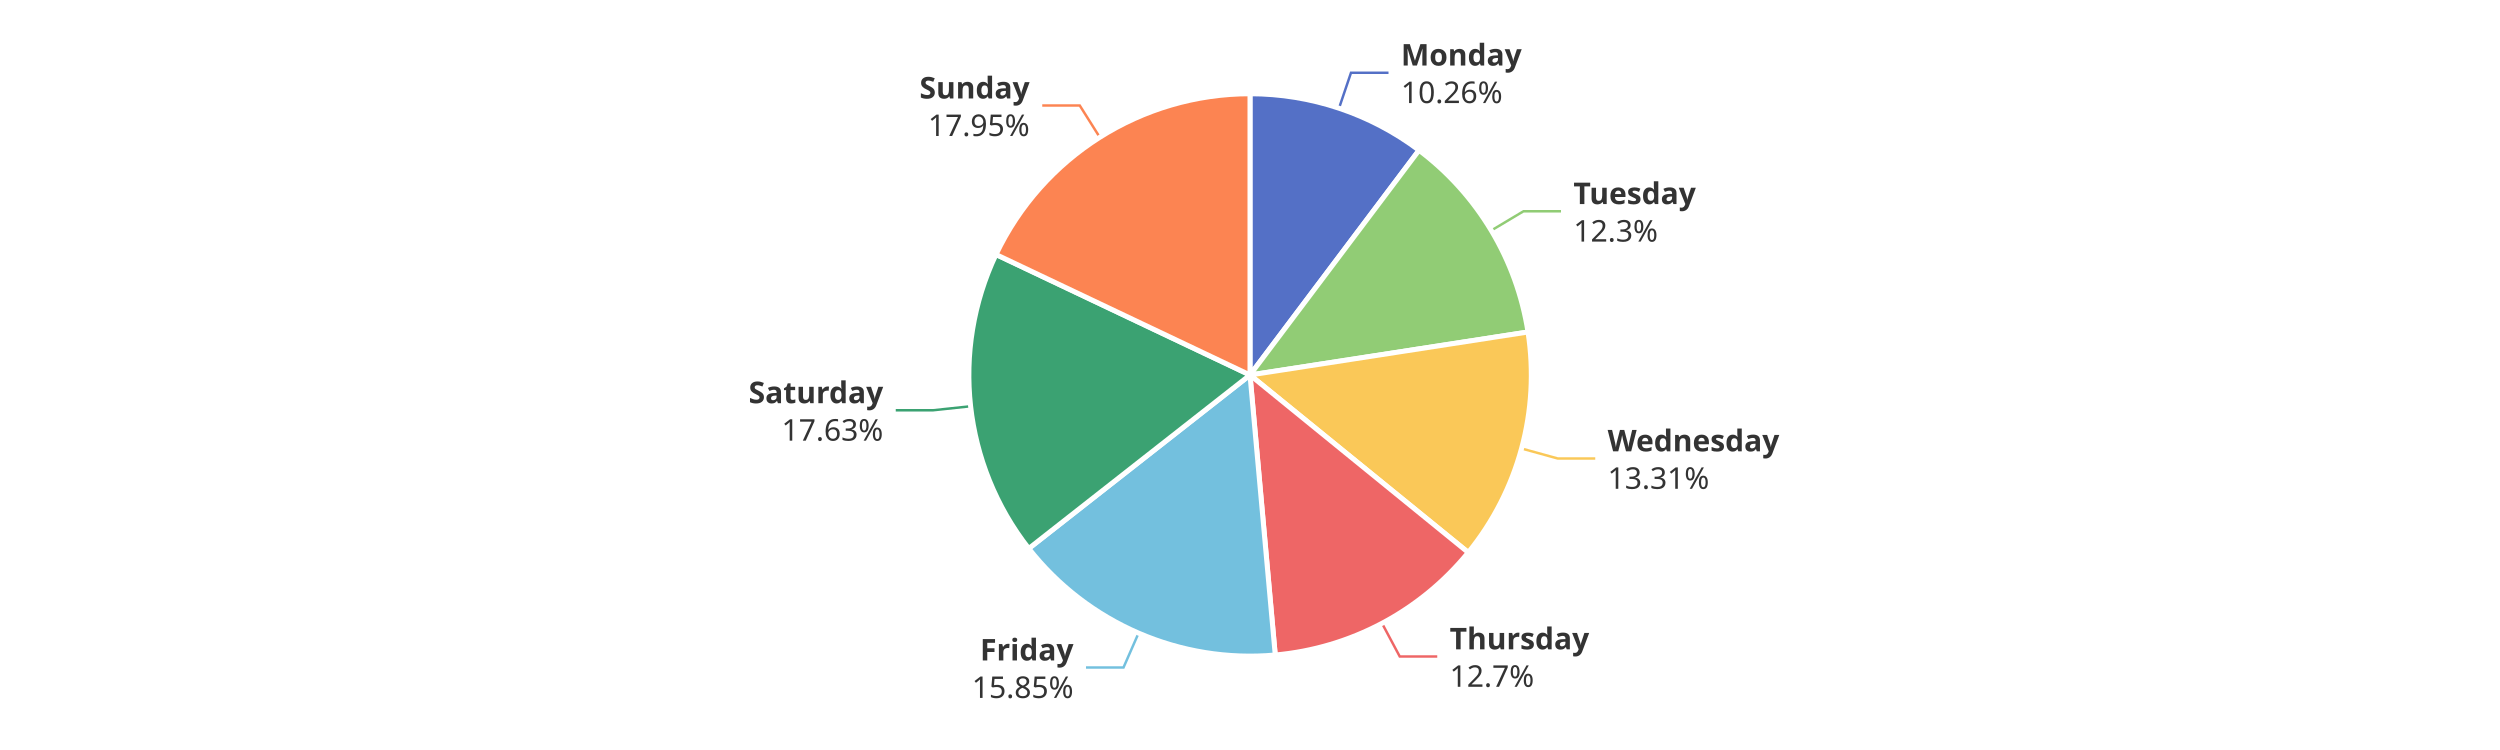
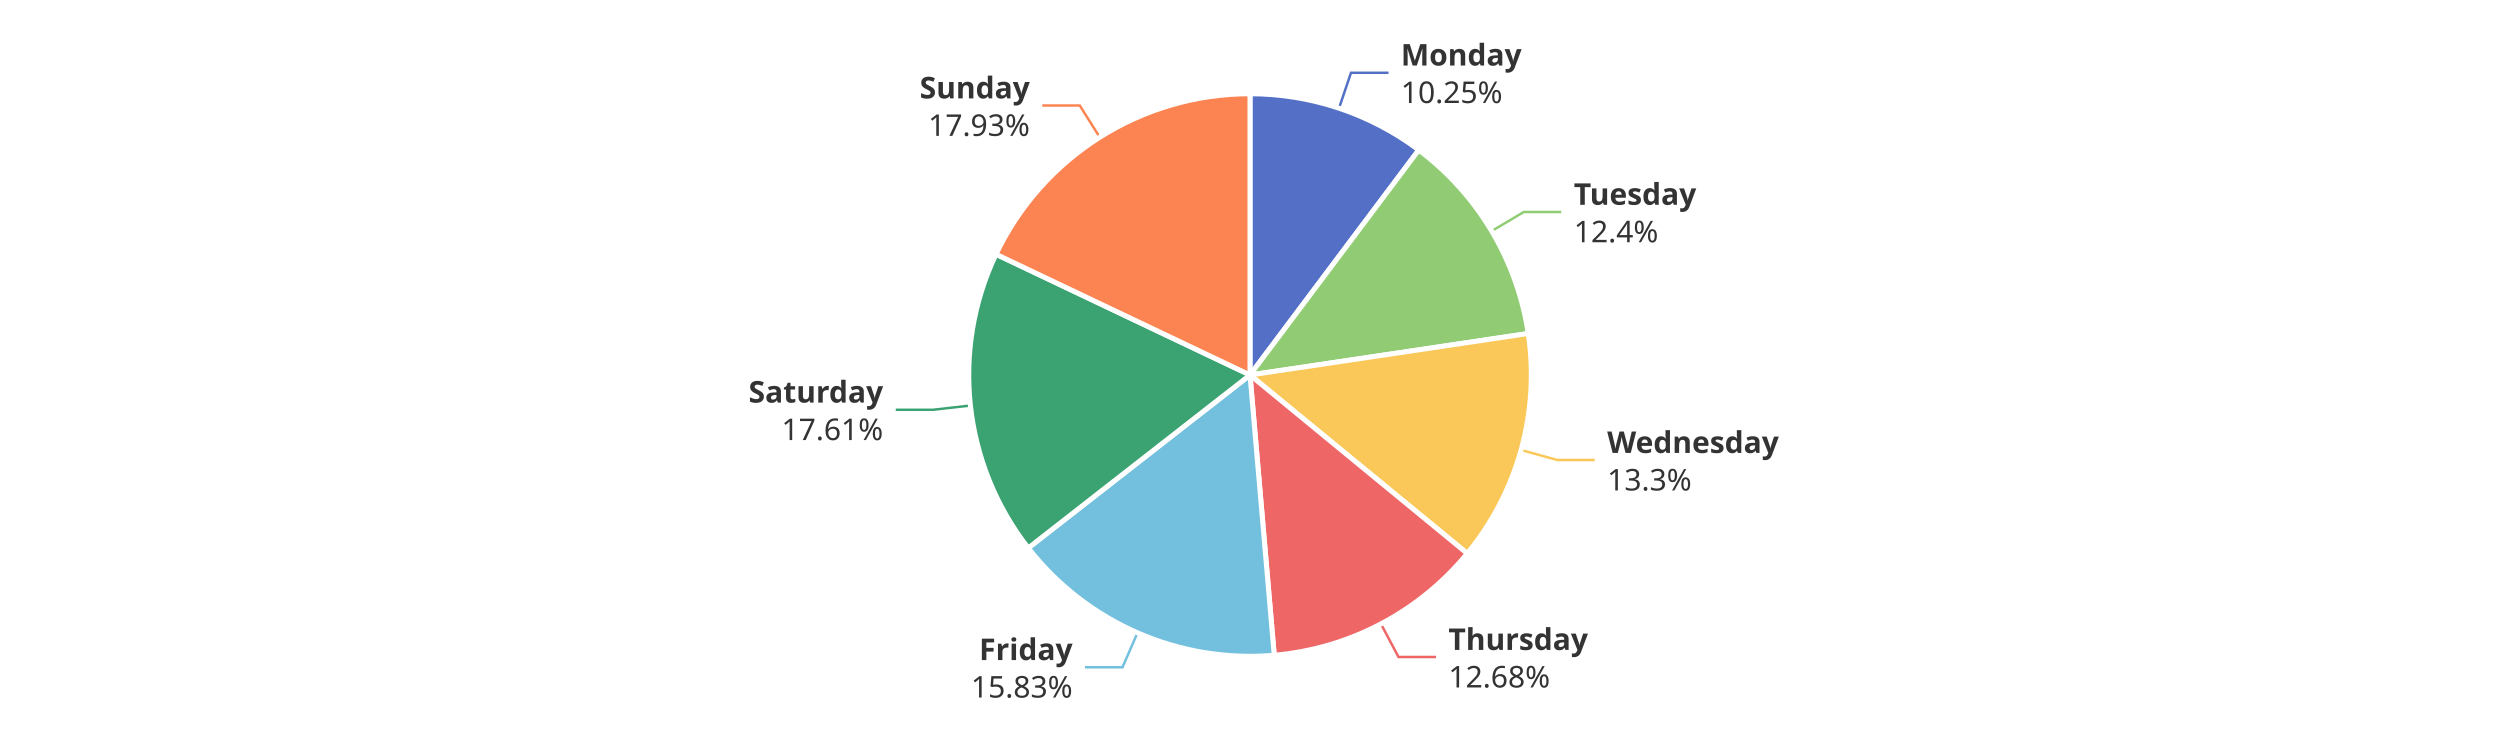
<svg xmlns="http://www.w3.org/2000/svg" width="1000" height="300" version="1.1" baseProfile="full" viewBox="0 0 1000 300">
  <rect width="1000" height="300" x="0" y="0" id="0" fill="#ffffff" />
  <polyline points="535.6 43.3 540.4 29.1 555.4 29.1" fill="none" stroke="#5470c6" />
-   <polyline points="596.5 92.2 609.4 84.5 624.4 84.5" fill="none" stroke="#91cc75" />
-   <polyline points="608.6 179.4 623.1 183.4 638.1 183.4" fill="none" stroke="#fac858" />
-   <polyline points="552.8 249.3 559.9 262.6 574.9 262.6" fill="none" stroke="#ee6666" />
-   <polyline points="455.4 253.3 449.4 267 434.4 267" fill="none" stroke="#73c0de" />
-   <polyline points="388.2 162.5 373.3 164.1 358.3 164.1" fill="none" stroke="#3ba272" />
+   <polyline points="596.7 92.4 609.5 84.8 624.5 84.8" fill="none" stroke="#91cc75" />
+   <polyline points="608.4 180 622.9 184 637.9 184" fill="none" stroke="#fac858" />
+   <polyline points="552.4 249.6 559.4 262.8 574.4 262.8" fill="none" stroke="#ee6666" />
+   <polyline points="455 253.1 449 266.9 434 266.9" fill="none" stroke="#73c0de" />
+   <polyline points="388.2 162.2 373.3 163.9 358.3 163.9" fill="none" stroke="#3ba272" />
  <polyline points="439.9 54.9 431.9 42.2 416.9 42.2" fill="none" stroke="#fc8452" />
-   <path d="M500 37.5A112.5 112.5 0 0 1 567.6 60.1L500 150Z" fill="#5470c6" stroke="#fff" stroke-width="2" stroke-linejoin="round" />
-   <path d="M567.6 60.1A112.5 112.5 0 0 1 611.2 132.8L500 150Z" fill="#91cc75" stroke="#fff" stroke-width="2" stroke-linejoin="round" />
-   <path d="M611.2 132.8A112.5 112.5 0 0 1 587.3 221L500 150Z" fill="#fac858" stroke="#fff" stroke-width="2" stroke-linejoin="round" />
-   <path d="M587.3 221A112.5 112.5 0 0 1 510.1 262L500 150Z" fill="#ee6666" stroke="#fff" stroke-width="2" stroke-linejoin="round" />
-   <path d="M510.1 262A112.5 112.5 0 0 1 411.5 219.4L500 150Z" fill="#73c0de" stroke="#fff" stroke-width="2" stroke-linejoin="round" />
-   <path d="M411.5 219.4A112.5 112.5 0 0 1 398.4 101.8L500 150Z" fill="#3ba272" stroke="#fff" stroke-width="2" stroke-linejoin="round" />
-   <path d="M398.4 101.8A112.5 112.5 0 0 1 500 37.5L500 150Z" fill="#fc8452" stroke="#fff" stroke-width="2" stroke-linejoin="round" />
-   <path d="M0 -15l42.8 0l0 30l-42.8 0Z" transform="translate(560.3888 29.0662)" fill="none" />
-   <text dominant-baseline="central" text-anchor="start" style="font-size:12px;font-family:sans-serif;font-weight:bold;" y="-7.5" transform="translate(560.3888 29.0662)" fill="#333" stroke="rgb(255,255,255)" stroke-width="2" paint-order="stroke" stroke-miterlimit="2">Monday</text>
-   <text dominant-baseline="central" text-anchor="start" style="font-size:12px;font-family:sans-serif;" y="7.5" transform="translate(560.3888 29.0662)" fill="#333" stroke="rgb(255,255,255)" stroke-width="2" paint-order="stroke" stroke-miterlimit="2">10.26%</text>
-   <path d="M0 -15l46.2 0l0 30l-46.2 0Z" transform="translate(629.3758 84.4777)" fill="none" />
-   <text dominant-baseline="central" text-anchor="start" style="font-size:12px;font-family:sans-serif;font-weight:bold;" y="-7.5" transform="translate(629.3758 84.4777)" fill="#333" stroke="rgb(255,255,255)" stroke-width="2" paint-order="stroke" stroke-miterlimit="2">Tuesday</text>
-   <text dominant-baseline="central" text-anchor="start" style="font-size:12px;font-family:sans-serif;" y="7.5" transform="translate(629.3758 84.4777)" fill="#333" stroke="rgb(255,255,255)" stroke-width="2" paint-order="stroke" stroke-miterlimit="2">12.3%</text>
-   <path d="M0 -15l63.6 0l0 30l-63.6 0Z" transform="translate(643.0548 183.3733)" fill="none" />
-   <text dominant-baseline="central" text-anchor="start" style="font-size:12px;font-family:sans-serif;font-weight:bold;" y="-7.5" transform="translate(643.0548 183.3733)" fill="#333" stroke="rgb(255,255,255)" stroke-width="2" paint-order="stroke" stroke-miterlimit="2">Wednesday</text>
-   <text dominant-baseline="central" text-anchor="start" style="font-size:12px;font-family:sans-serif;" y="7.5" transform="translate(643.0548 183.3733)" fill="#333" stroke="rgb(255,255,255)" stroke-width="2" paint-order="stroke" stroke-miterlimit="2">13.31%</text>
-   <path d="M0 -15l50.2 0l0 30l-50.2 0Z" transform="translate(579.8733 262.5675)" fill="none" />
-   <text dominant-baseline="central" text-anchor="start" style="font-size:12px;font-family:sans-serif;font-weight:bold;" y="-7.5" transform="translate(579.8733 262.5675)" fill="#333" stroke="rgb(255,255,255)" stroke-width="2" paint-order="stroke" stroke-miterlimit="2">Thursday</text>
-   <text dominant-baseline="central" text-anchor="start" style="font-size:12px;font-family:sans-serif;" y="7.5" transform="translate(579.8733 262.5675)" fill="#333" stroke="rgb(255,255,255)" stroke-width="2" paint-order="stroke" stroke-miterlimit="2">12.7%</text>
-   <path d="M-40.9 -15l40.9 0l0 30l-40.9 0Z" transform="translate(429.4004 267.0296)" fill="none" />
-   <text dominant-baseline="central" text-anchor="end" style="font-size:12px;font-family:sans-serif;font-weight:bold;" y="-7.5" transform="translate(429.4004 267.0296)" fill="#333" stroke="rgb(255,255,255)" stroke-width="2" paint-order="stroke" stroke-miterlimit="2">Friday</text>
-   <text dominant-baseline="central" text-anchor="end" style="font-size:12px;font-family:sans-serif;" y="7.5" transform="translate(429.4004 267.0296)" fill="#333" stroke="rgb(255,255,255)" stroke-width="2" paint-order="stroke" stroke-miterlimit="2">15.85%</text>
-   <path d="M-48.2 -15l48.2 0l0 30l-48.2 0Z" transform="translate(353.2832 164.1106)" fill="none" />
-   <text dominant-baseline="central" text-anchor="end" style="font-size:12px;font-family:sans-serif;font-weight:bold;" y="-7.5" transform="translate(353.2832 164.1106)" fill="#333" stroke="rgb(255,255,255)" stroke-width="2" paint-order="stroke" stroke-miterlimit="2">Saturday</text>
-   <text dominant-baseline="central" text-anchor="end" style="font-size:12px;font-family:sans-serif;" y="7.5" transform="translate(353.2832 164.1106)" fill="#333" stroke="rgb(255,255,255)" stroke-width="2" paint-order="stroke" stroke-miterlimit="2">17.63%</text>
-   <path d="M-40.9 -15l40.9 0l0 30l-40.9 0Z" transform="translate(411.8513 42.241)" fill="none" />
-   <text dominant-baseline="central" text-anchor="end" style="font-size:12px;font-family:sans-serif;font-weight:bold;" y="-7.5" transform="translate(411.8513 42.241)" fill="#333" stroke="rgb(255,255,255)" stroke-width="2" paint-order="stroke" stroke-miterlimit="2">Sunday</text>
-   <text dominant-baseline="central" text-anchor="end" style="font-size:12px;font-family:sans-serif;" y="7.5" transform="translate(411.8513 42.241)" fill="#333" stroke="rgb(255,255,255)" stroke-width="2" paint-order="stroke" stroke-miterlimit="2">17.95%</text>
+   <path d="M500 37.5A112.5 112.5 0 0 1 567.5 60L500 150Z" fill="#5470c6" stroke="#fff" stroke-width="2" stroke-linejoin="round" />
+   <path d="M567.5 60A112.5 112.5 0 0 1 611.3 133.4L500 150Z" fill="#91cc75" stroke="#fff" stroke-width="2" stroke-linejoin="round" />
+   <path d="M611.3 133.4A112.5 112.5 0 0 1 586.9 221.4L500 150Z" fill="#fac858" stroke="#fff" stroke-width="2" stroke-linejoin="round" />
+   <path d="M586.9 221.4A112.5 112.5 0 0 1 509.7 262.1L500 150Z" fill="#ee6666" stroke="#fff" stroke-width="2" stroke-linejoin="round" />
+   <path d="M509.7 262.1A112.5 112.5 0 0 1 411.3 219.2L500 150Z" fill="#73c0de" stroke="#fff" stroke-width="2" stroke-linejoin="round" />
+   <path d="M411.3 219.2A112.5 112.5 0 0 1 398.4 101.7L500 150Z" fill="#3ba272" stroke="#fff" stroke-width="2" stroke-linejoin="round" />
+   <path d="M398.4 101.7A112.5 112.5 0 0 1 500 37.5L500 150Z" fill="#fc8452" stroke="#fff" stroke-width="2" stroke-linejoin="round" />
+   <path d="M0 -15l42.8 0l0 30l-42.8 0Z" transform="translate(560.3508 29.0535)" fill="none" />
+   <text dominant-baseline="central" text-anchor="start" style="font-size:12px;font-family:sans-serif;font-weight:bold;" y="-7.5" transform="translate(560.3508 29.0535)" fill="#333" stroke="rgb(255,255,255)" stroke-width="2" paint-order="stroke" stroke-miterlimit="2">Monday</text>
+   <text dominant-baseline="central" text-anchor="start" style="font-size:12px;font-family:sans-serif;" y="7.5" transform="translate(560.3508 29.0535)" fill="#333" stroke="rgb(255,255,255)" stroke-width="2" paint-order="stroke" stroke-miterlimit="2">10.25%</text>
+   <path d="M0 -15l46.2 0l0 30l-46.2 0Z" transform="translate(629.5402 84.7528)" fill="none" />
+   <text dominant-baseline="central" text-anchor="start" style="font-size:12px;font-family:sans-serif;font-weight:bold;" y="-7.5" transform="translate(629.5402 84.7528)" fill="#333" stroke="rgb(255,255,255)" stroke-width="2" paint-order="stroke" stroke-miterlimit="2">Tuesday</text>
+   <text dominant-baseline="central" text-anchor="start" style="font-size:12px;font-family:sans-serif;" y="7.5" transform="translate(629.5402 84.7528)" fill="#333" stroke="rgb(255,255,255)" stroke-width="2" paint-order="stroke" stroke-miterlimit="2">12.4%</text>
+   <path d="M0 -15l63.6 0l0 30l-63.6 0Z" transform="translate(642.8748 184.03)" fill="none" />
+   <text dominant-baseline="central" text-anchor="start" style="font-size:12px;font-family:sans-serif;font-weight:bold;" y="-7.5" transform="translate(642.8748 184.03)" fill="#333" stroke="rgb(255,255,255)" stroke-width="2" paint-order="stroke" stroke-miterlimit="2">Wednesday</text>
+   <text dominant-baseline="central" text-anchor="start" style="font-size:12px;font-family:sans-serif;" y="7.5" transform="translate(642.8748 184.03)" fill="#333" stroke="rgb(255,255,255)" stroke-width="2" paint-order="stroke" stroke-miterlimit="2">13.3%</text>
+   <path d="M0 -15l50.2 0l0 30l-50.2 0Z" transform="translate(579.3777 262.8297)" fill="none" />
+   <text dominant-baseline="central" text-anchor="start" style="font-size:12px;font-family:sans-serif;font-weight:bold;" y="-7.5" transform="translate(579.3777 262.8297)" fill="#333" stroke="rgb(255,255,255)" stroke-width="2" paint-order="stroke" stroke-miterlimit="2">Thursday</text>
+   <text dominant-baseline="central" text-anchor="start" style="font-size:12px;font-family:sans-serif;" y="7.5" transform="translate(579.3777 262.8297)" fill="#333" stroke="rgb(255,255,255)" stroke-width="2" paint-order="stroke" stroke-miterlimit="2">12.68%</text>
+   <path d="M-40.9 -15l40.9 0l0 30l-40.9 0Z" transform="translate(429.033 266.8701)" fill="none" />
+   <text dominant-baseline="central" text-anchor="end" style="font-size:12px;font-family:sans-serif;font-weight:bold;" y="-7.5" transform="translate(429.033 266.8701)" fill="#333" stroke="rgb(255,255,255)" stroke-width="2" paint-order="stroke" stroke-miterlimit="2">Friday</text>
+   <text dominant-baseline="central" text-anchor="end" style="font-size:12px;font-family:sans-serif;" y="7.5" transform="translate(429.033 266.8701)" fill="#333" stroke="rgb(255,255,255)" stroke-width="2" paint-order="stroke" stroke-miterlimit="2">15.83%</text>
+   <path d="M-48.2 -15l48.2 0l0 30l-48.2 0Z" transform="translate(353.2568 163.8717)" fill="none" />
+   <text dominant-baseline="central" text-anchor="end" style="font-size:12px;font-family:sans-serif;font-weight:bold;" y="-7.5" transform="translate(353.2568 163.8717)" fill="#333" stroke="rgb(255,255,255)" stroke-width="2" paint-order="stroke" stroke-miterlimit="2">Saturday</text>
+   <text dominant-baseline="central" text-anchor="end" style="font-size:12px;font-family:sans-serif;" y="7.5" transform="translate(353.2568 163.8717)" fill="#333" stroke="rgb(255,255,255)" stroke-width="2" paint-order="stroke" stroke-miterlimit="2">17.61%</text>
+   <path d="M-40.9 -15l40.9 0l0 30l-40.9 0Z" transform="translate(411.919 42.1982)" fill="none" />
+   <text dominant-baseline="central" text-anchor="end" style="font-size:12px;font-family:sans-serif;font-weight:bold;" y="-7.5" transform="translate(411.919 42.1982)" fill="#333" stroke="rgb(255,255,255)" stroke-width="2" paint-order="stroke" stroke-miterlimit="2">Sunday</text>
+   <text dominant-baseline="central" text-anchor="end" style="font-size:12px;font-family:sans-serif;" y="7.5" transform="translate(411.919 42.1982)" fill="#333" stroke="rgb(255,255,255)" stroke-width="2" paint-order="stroke" stroke-miterlimit="2">17.93%</text>
</svg>
